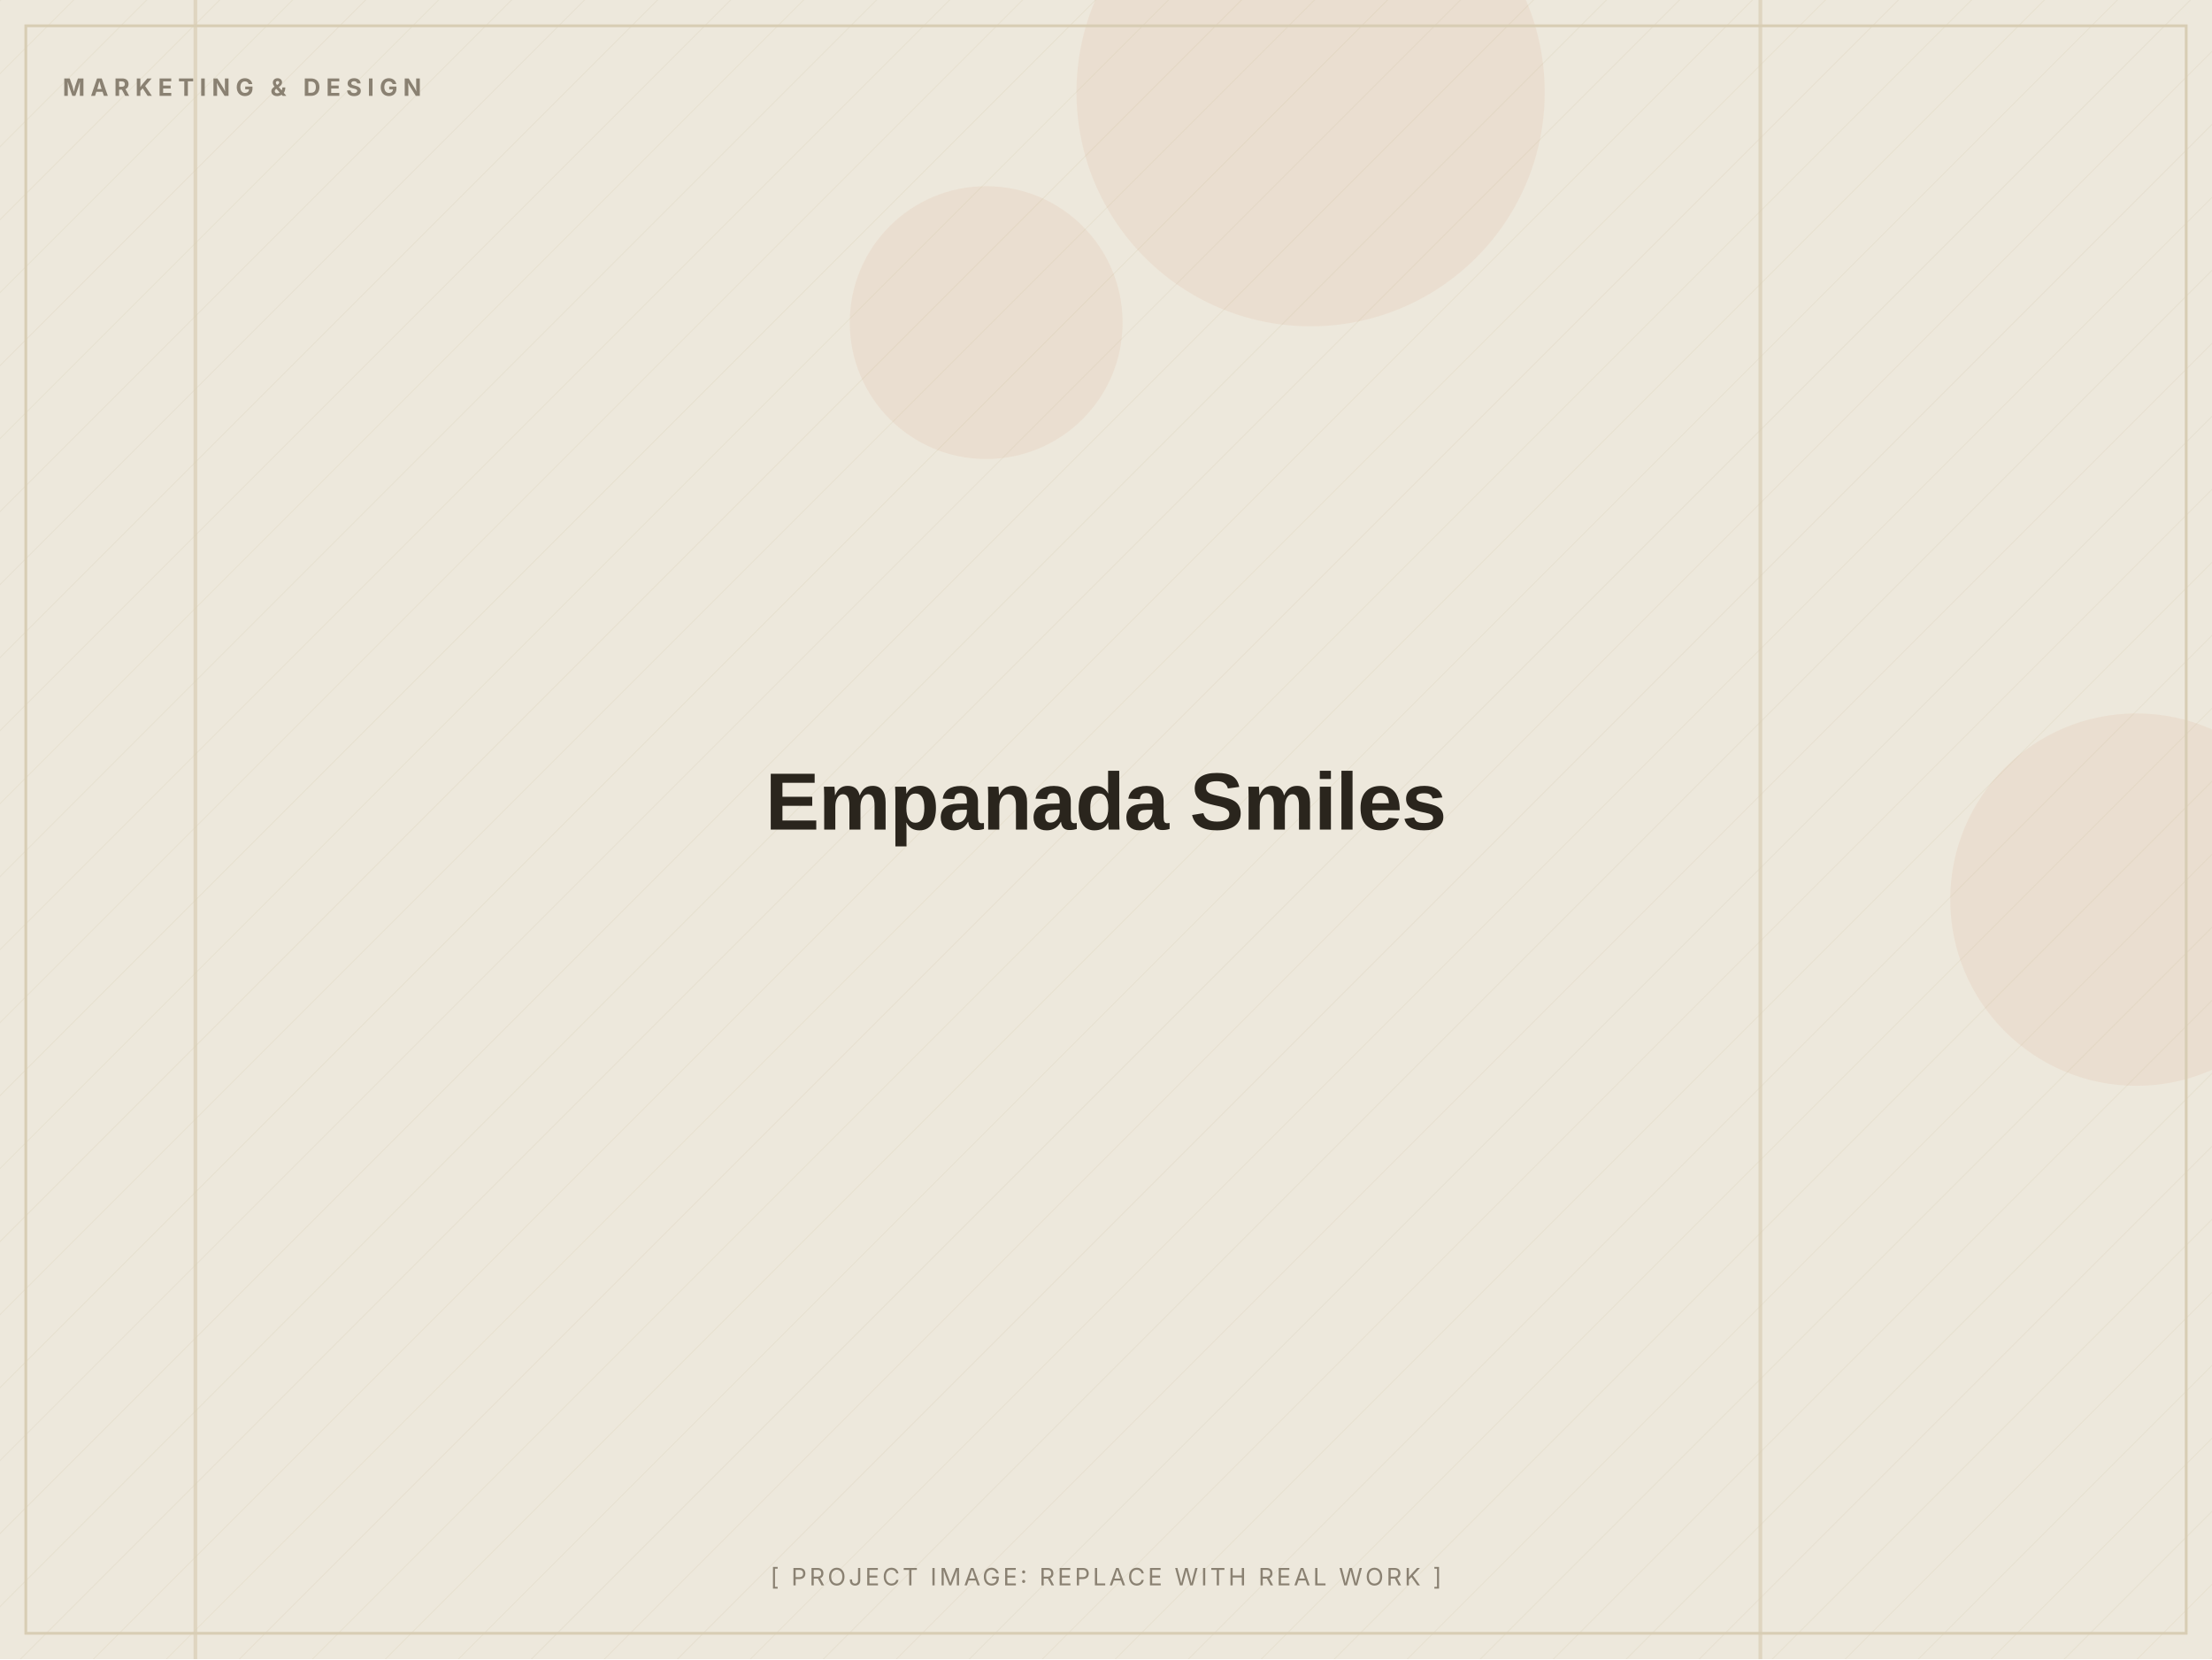
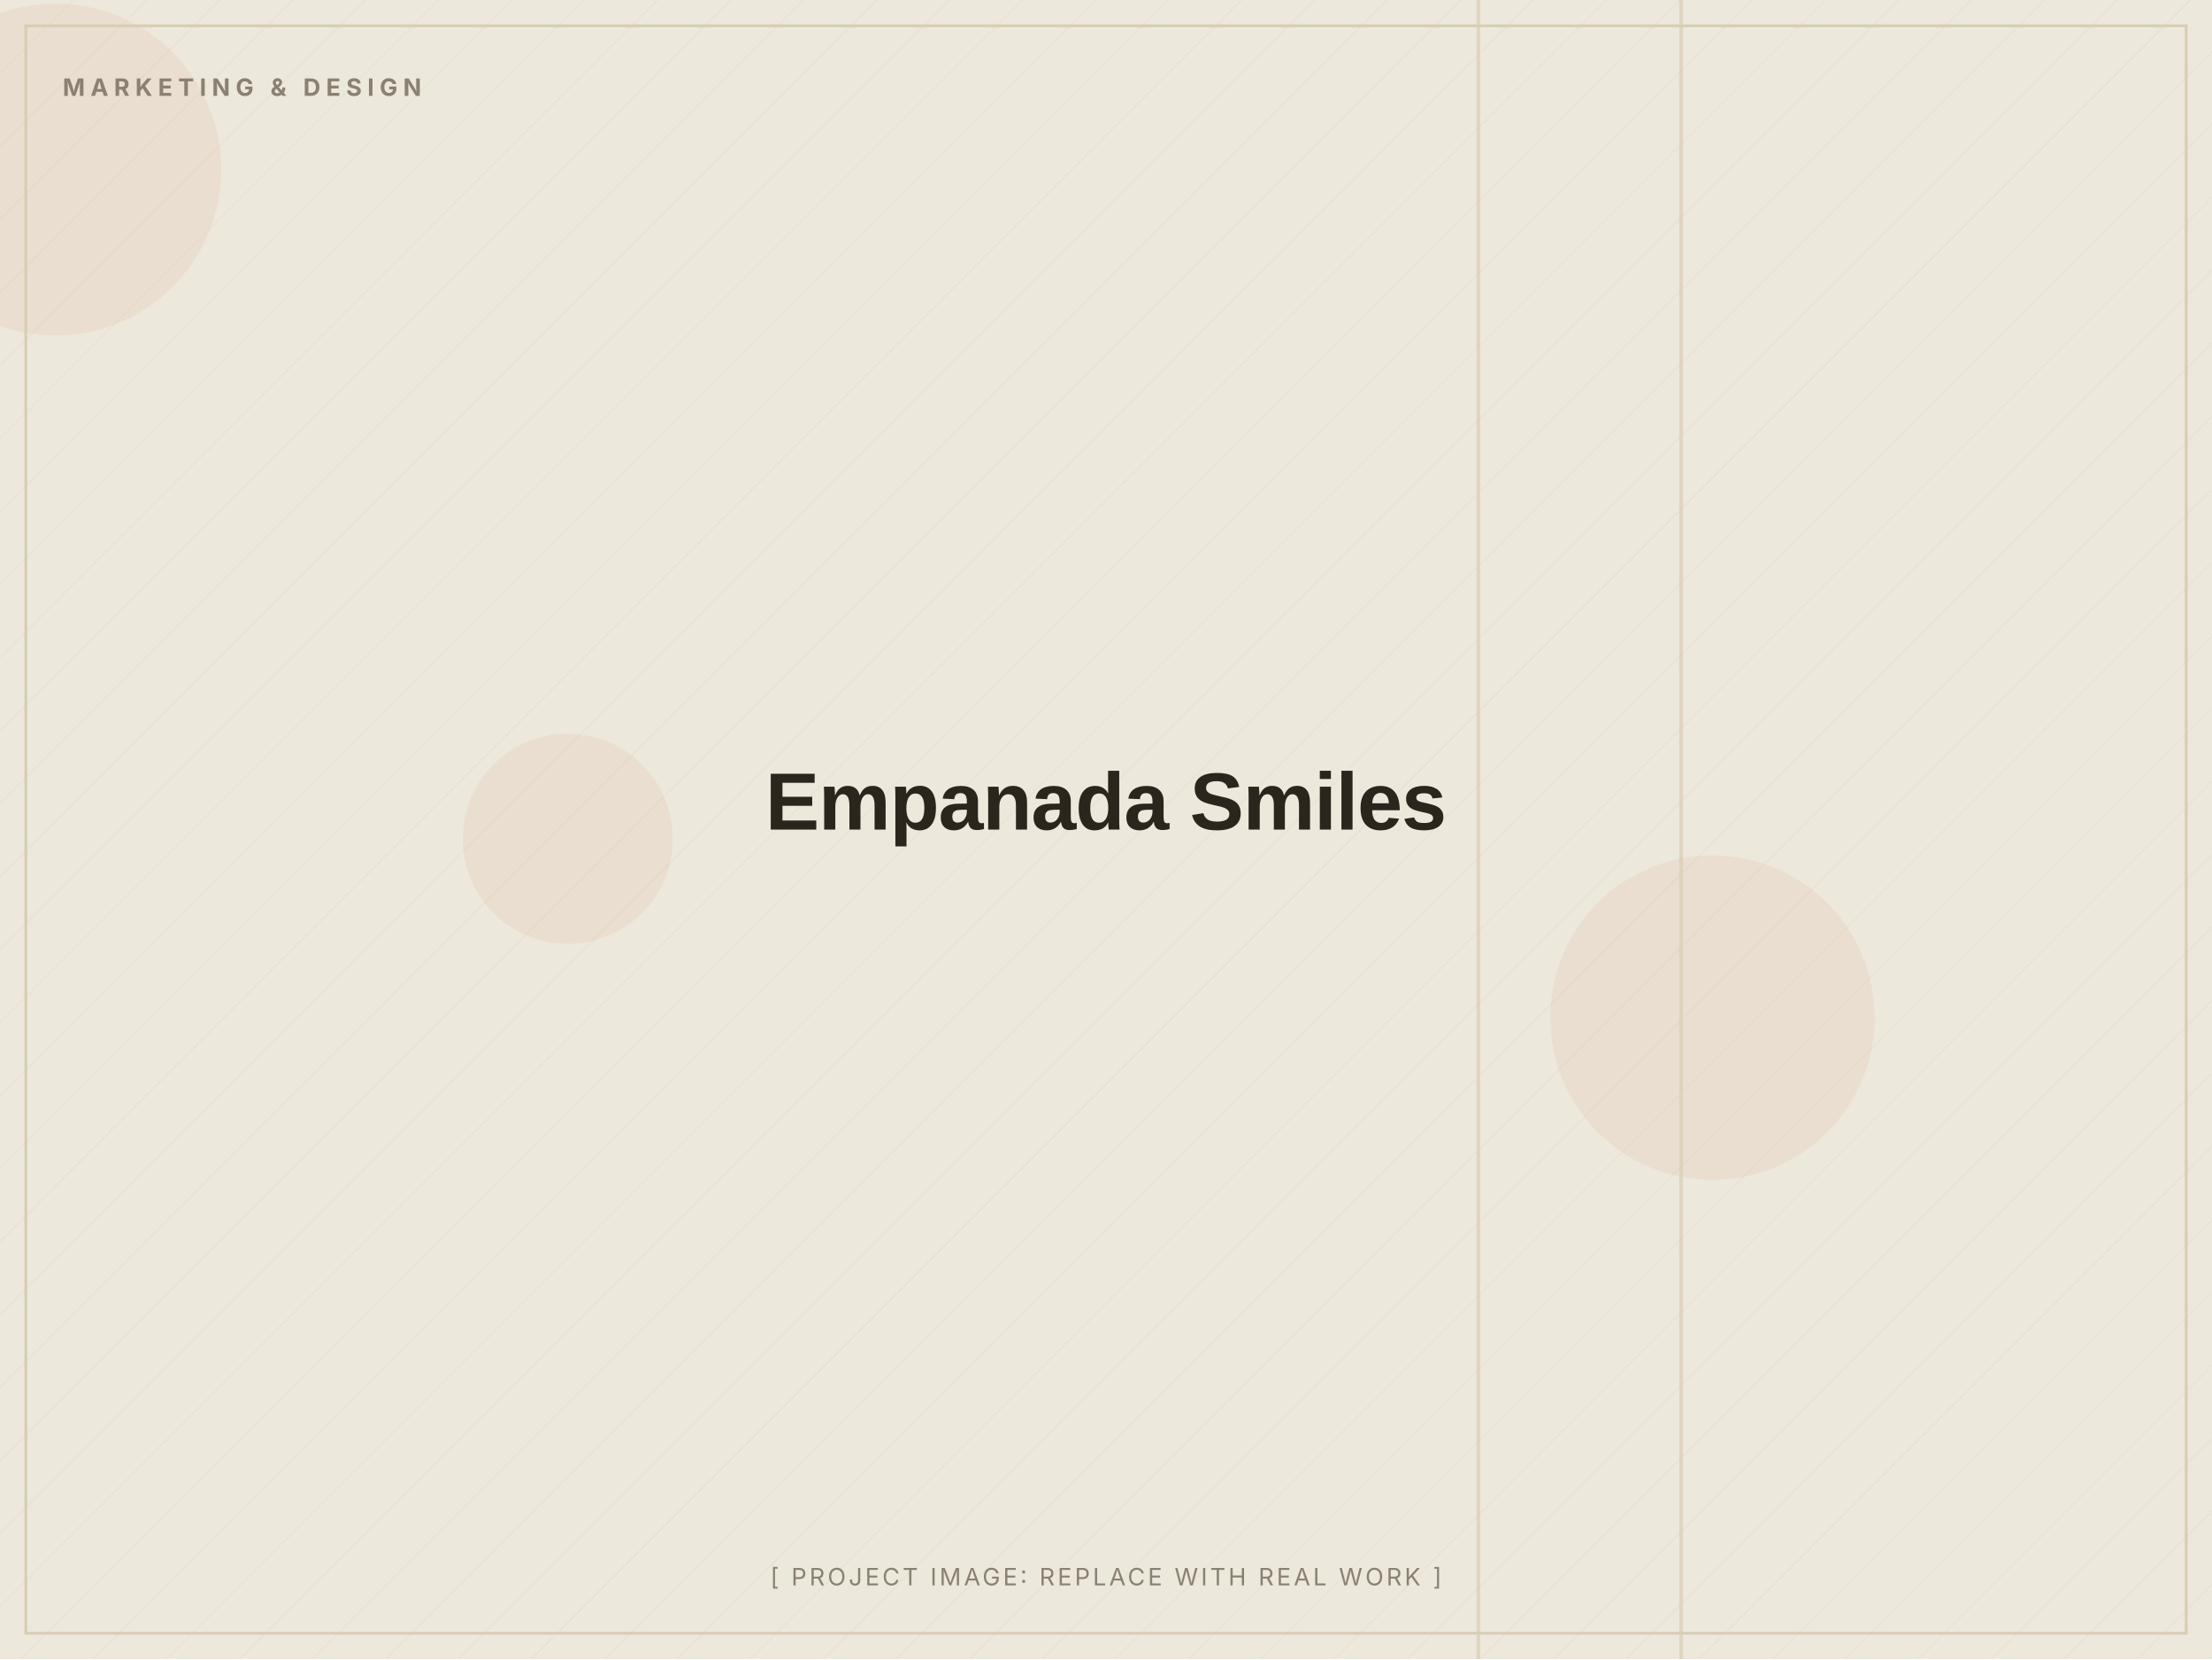
<svg xmlns="http://www.w3.org/2000/svg" width="1200" height="900" viewBox="0 0 1200 900" role="img" aria-label="Empanada Smiles (placeholder image)">
  <defs>
    <pattern id="d" width="28" height="28" patternUnits="userSpaceOnUse" patternTransform="rotate(45)">
      <line x1="0" y1="0" x2="0" y2="28" stroke="#D8CDB4" stroke-width="1" opacity="0.5" />
    </pattern>
  </defs>
  <rect width="1200" height="900" fill="#EDE8DC" />
  <rect width="1200" height="900" fill="url(#d)" opacity="0.55" />
-   <circle cx="1159" cy="488" r="101" fill="#C2410C" opacity="0.06" />
-   <circle cx="535" cy="175" r="74" fill="#C2410C" opacity="0.06" />
-   <circle cx="711" cy="50" r="127" fill="#C2410C" opacity="0.06" />
-   <rect x="105" y="0" width="2" height="900" fill="#D8CDB4" opacity="0.7" />
-   <rect x="954" y="0" width="2" height="900" fill="#D8CDB4" opacity="0.7" />
+   <circle cx="30" cy="92" r="90" fill="#C2410C" opacity="0.06" />
+   <circle cx="929" cy="552" r="88" fill="#C2410C" opacity="0.06" />
+   <circle cx="308" cy="455" r="57" fill="#C2410C" opacity="0.06" />
+   <rect x="801" y="0" width="2" height="900" fill="#D8CDB4" opacity="0.7" />
+   <rect x="911" y="0" width="2" height="900" fill="#D8CDB4" opacity="0.7" />
  <rect x="14" y="14" width="1172" height="872" fill="none" stroke="#D8CDB4" stroke-width="1.5" />
  <text x="34" y="52" font-family="Inter, Arial, sans-serif" font-weight="700" font-size="13" letter-spacing="3" fill="#8A8172">MARKETING &amp; DESIGN</text>
  <text x="600.0" y="450.0" text-anchor="middle" font-family="Archivo, Arial, sans-serif" font-weight="800" font-size="44" letter-spacing="-0.5" fill="#2A251D">Empanada Smiles</text>
  <text x="600.0" y="860" text-anchor="middle" font-family="Inter, Arial, sans-serif" font-size="13" letter-spacing="1.5" fill="#8A8172">[ PROJECT IMAGE: REPLACE WITH REAL WORK ]</text>
</svg>
